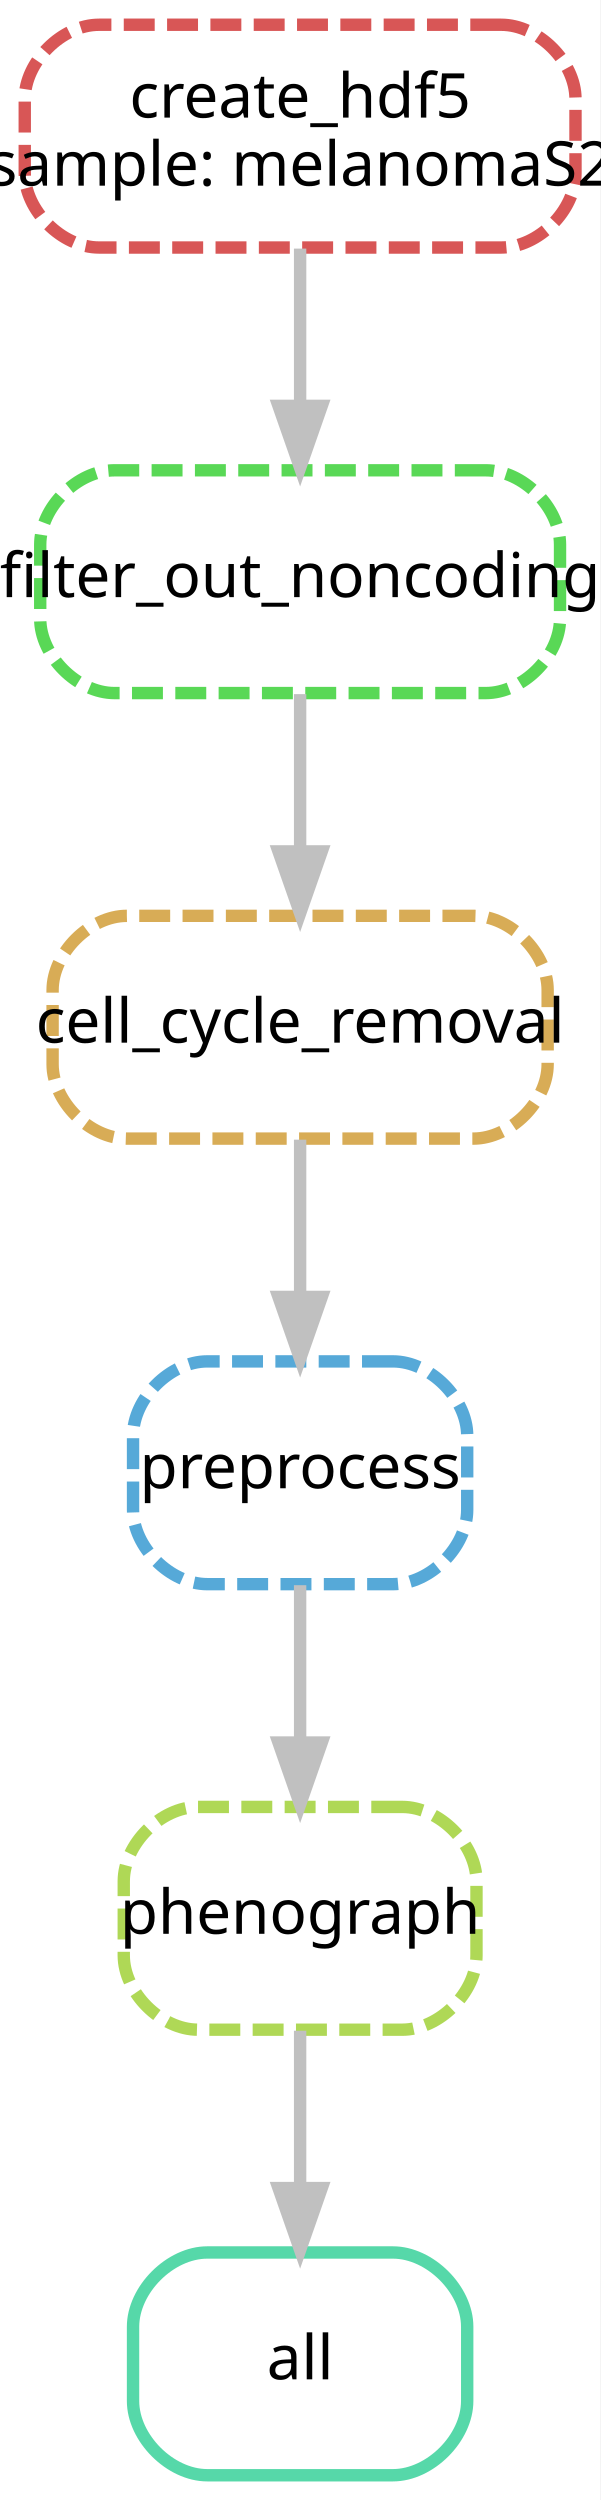
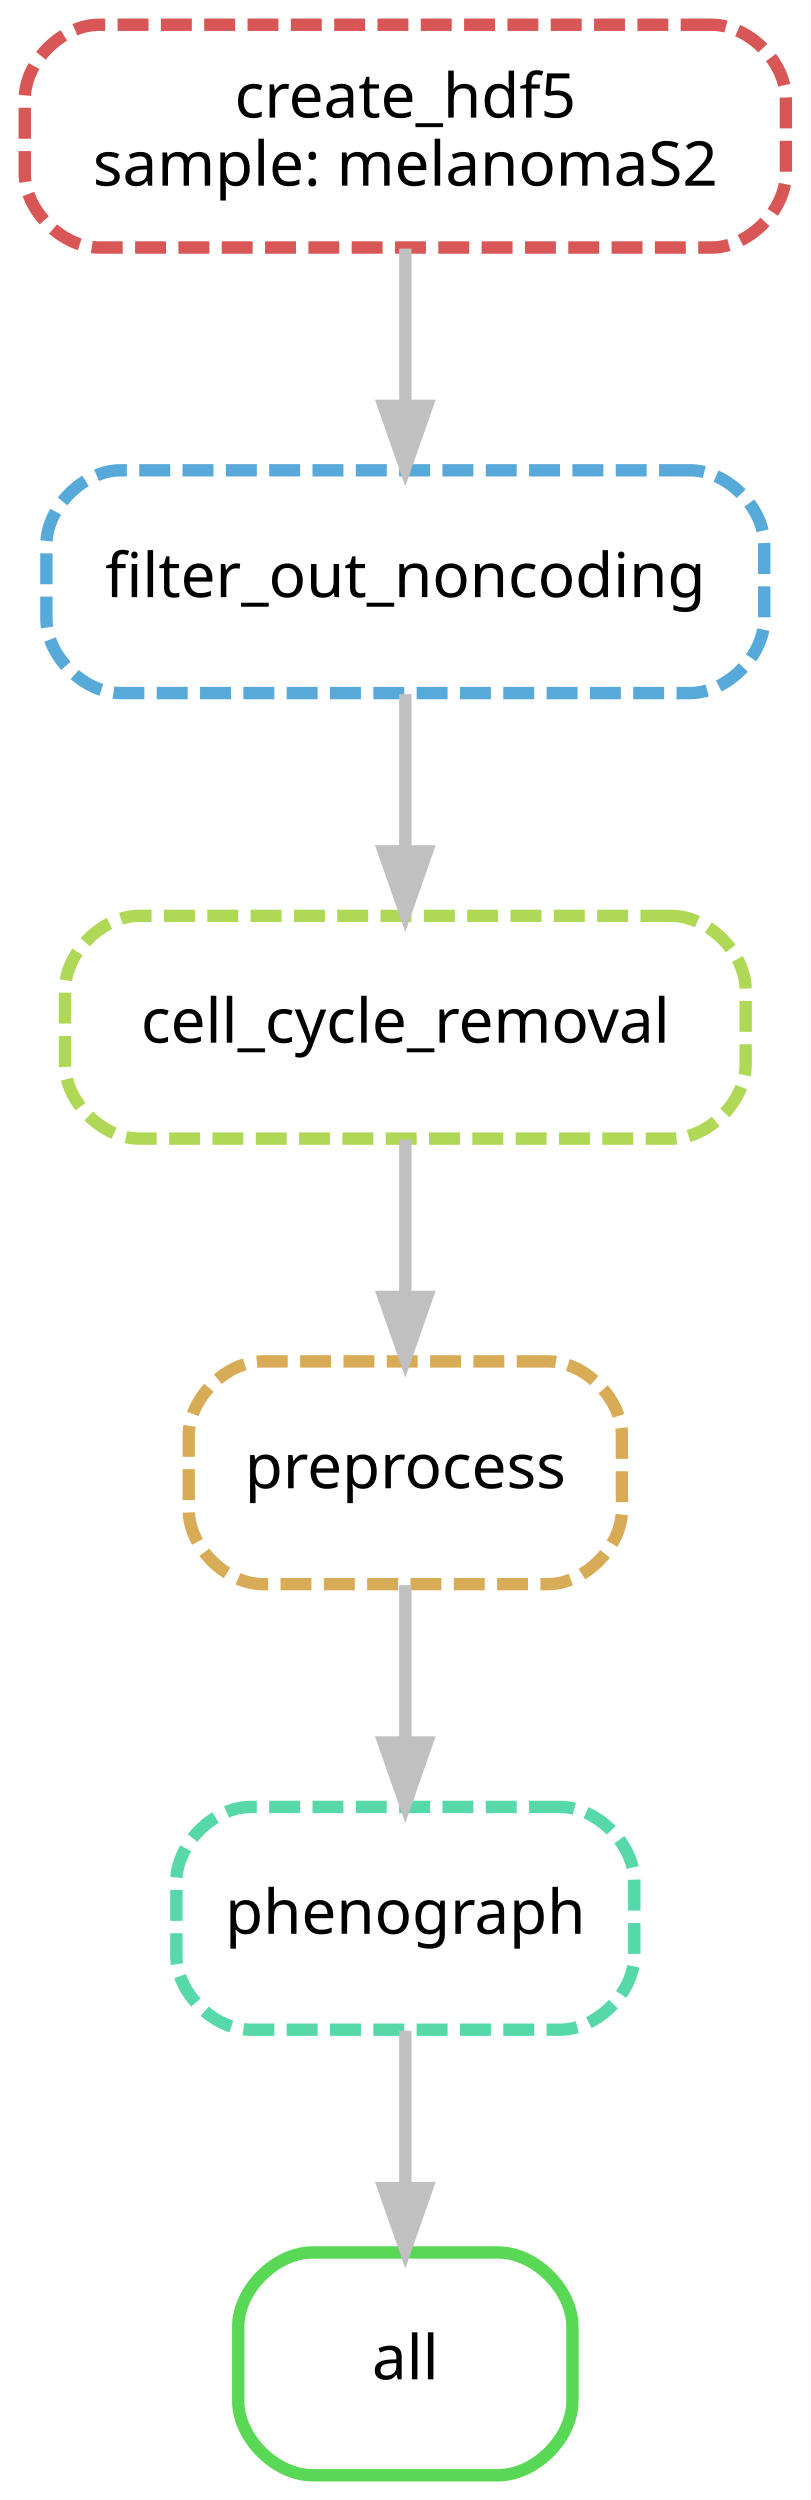
- <svg xmlns="http://www.w3.org/2000/svg" width="97pt" height="404pt" viewBox="0.00 0.00 97.00 404.00">
+ <svg xmlns="http://www.w3.org/2000/svg" width="131pt" height="404pt" viewBox="0.00 0.00 131.00 404.00">
  <g id="graph0" class="graph" transform="scale(1 1) rotate(0) translate(4 400)">
-     <polygon fill="#ffffff" stroke="transparent" points="-4,4 -4,-400 93,-400 93,4 -4,4" />
+     <polygon fill="#ffffff" stroke="transparent" points="-4,4 -4,-400 127,-400 127,4 -4,4" />
    <g id="node1" class="node">
-       <path fill="none" stroke="#56d8a9" stroke-width="2" d="M59.5,-36C59.5,-36 29.5,-36 29.5,-36 23.5,-36 17.5,-30 17.5,-24 17.5,-24 17.5,-12 17.5,-12 17.5,-6 23.5,0 29.5,0 29.5,0 59.5,0 59.5,0 65.5,0 71.5,-6 71.5,-12 71.5,-12 71.5,-24 71.5,-24 71.5,-30 65.5,-36 59.5,-36" />
-       <text text-anchor="middle" x="44.5" y="-15.5" font-family="sans" font-size="10.00" fill="#000000">all</text>
+       <path fill="none" stroke="#59d856" stroke-width="2" d="M76.5,-36C76.5,-36 46.5,-36 46.5,-36 40.5,-36 34.5,-30 34.5,-24 34.5,-24 34.5,-12 34.5,-12 34.5,-6 40.5,0 46.5,0 46.5,0 76.5,0 76.5,0 82.5,0 88.5,-6 88.5,-12 88.5,-12 88.5,-24 88.5,-24 88.5,-30 82.5,-36 76.5,-36" />
+       <text text-anchor="middle" x="61.5" y="-15.5" font-family="sans" font-size="10.00" fill="#000000">all</text>
    </g>
    <g id="node2" class="node">
-       <path fill="none" stroke="#afd856" stroke-width="2" stroke-dasharray="5,2" d="M61,-108C61,-108 28,-108 28,-108 22,-108 16,-102 16,-96 16,-96 16,-84 16,-84 16,-78 22,-72 28,-72 28,-72 61,-72 61,-72 67,-72 73,-78 73,-84 73,-84 73,-96 73,-96 73,-102 67,-108 61,-108" />
-       <text text-anchor="middle" x="44.5" y="-87.5" font-family="sans" font-size="10.00" fill="#000000">phenograph</text>
+       <path fill="none" stroke="#56d8a9" stroke-width="2" stroke-dasharray="5,2" d="M86.5,-108C86.5,-108 36.5,-108 36.5,-108 30.5,-108 24.5,-102 24.5,-96 24.5,-96 24.5,-84 24.5,-84 24.5,-78 30.5,-72 36.5,-72 36.5,-72 86.5,-72 86.5,-72 92.5,-72 98.5,-78 98.5,-84 98.5,-84 98.5,-96 98.5,-96 98.5,-102 92.5,-108 86.5,-108" />
+       <text text-anchor="middle" x="61.5" y="-87.5" font-family="sans" font-size="10.00" fill="#000000">phenograph</text>
    </g>
    <g id="edge1" class="edge">
-       <path fill="none" stroke="#c0c0c0" stroke-width="2" d="M44.5,-71.831C44.5,-64.131 44.5,-54.974 44.5,-46.417" />
-       <polygon fill="#c0c0c0" stroke="#c0c0c0" stroke-width="2" points="48,-46.413 44.5,-36.413 41,-46.413 48,-46.413" />
+       <path fill="none" stroke="#c0c0c0" stroke-width="2" d="M61.5,-71.831C61.5,-64.131 61.5,-54.974 61.5,-46.417" />
+       <polygon fill="#c0c0c0" stroke="#c0c0c0" stroke-width="2" points="65,-46.413 61.5,-36.413 58,-46.413 65,-46.413" />
    </g>
    <g id="node3" class="node">
-       <path fill="none" stroke="#56a9d8" stroke-width="2" stroke-dasharray="5,2" d="M59.5,-180C59.5,-180 29.5,-180 29.5,-180 23.5,-180 17.5,-174 17.5,-168 17.5,-168 17.5,-156 17.5,-156 17.5,-150 23.5,-144 29.5,-144 29.5,-144 59.5,-144 59.5,-144 65.5,-144 71.5,-150 71.5,-156 71.5,-156 71.5,-168 71.5,-168 71.5,-174 65.5,-180 59.5,-180" />
-       <text text-anchor="middle" x="44.5" y="-159.5" font-family="sans" font-size="10.00" fill="#000000">preprocess</text>
+       <path fill="none" stroke="#d8ac56" stroke-width="2" stroke-dasharray="5,2" d="M84.5,-180C84.5,-180 38.5,-180 38.5,-180 32.5,-180 26.5,-174 26.5,-168 26.5,-168 26.5,-156 26.5,-156 26.5,-150 32.5,-144 38.5,-144 38.5,-144 84.5,-144 84.5,-144 90.5,-144 96.5,-150 96.5,-156 96.5,-156 96.5,-168 96.5,-168 96.5,-174 90.5,-180 84.5,-180" />
+       <text text-anchor="middle" x="61.5" y="-159.5" font-family="sans" font-size="10.00" fill="#000000">preprocess</text>
    </g>
    <g id="edge2" class="edge">
-       <path fill="none" stroke="#c0c0c0" stroke-width="2" d="M44.5,-143.831C44.5,-136.131 44.5,-126.974 44.5,-118.417" />
-       <polygon fill="#c0c0c0" stroke="#c0c0c0" stroke-width="2" points="48,-118.413 44.5,-108.413 41,-118.413 48,-118.413" />
+       <path fill="none" stroke="#c0c0c0" stroke-width="2" d="M61.5,-143.831C61.5,-136.131 61.5,-126.974 61.5,-118.417" />
+       <polygon fill="#c0c0c0" stroke="#c0c0c0" stroke-width="2" points="65,-118.413 61.5,-108.413 58,-118.413 65,-118.413" />
    </g>
    <g id="node4" class="node">
-       <path fill="none" stroke="#d8ac56" stroke-width="2" stroke-dasharray="5,2" d="M72.5,-252C72.5,-252 16.5,-252 16.5,-252 10.5,-252 4.5,-246 4.5,-240 4.5,-240 4.5,-228 4.5,-228 4.5,-222 10.5,-216 16.5,-216 16.5,-216 72.5,-216 72.5,-216 78.5,-216 84.5,-222 84.5,-228 84.5,-228 84.5,-240 84.5,-240 84.5,-246 78.5,-252 72.5,-252" />
-       <text text-anchor="middle" x="44.5" y="-231.5" font-family="sans" font-size="10.00" fill="#000000">cell_cycle_removal</text>
+       <path fill="none" stroke="#afd856" stroke-width="2" stroke-dasharray="5,2" d="M104.5,-252C104.5,-252 18.5,-252 18.5,-252 12.5,-252 6.5,-246 6.5,-240 6.5,-240 6.5,-228 6.5,-228 6.5,-222 12.5,-216 18.5,-216 18.5,-216 104.5,-216 104.5,-216 110.5,-216 116.5,-222 116.5,-228 116.5,-228 116.5,-240 116.5,-240 116.5,-246 110.5,-252 104.5,-252" />
+       <text text-anchor="middle" x="61.5" y="-231.5" font-family="sans" font-size="10.00" fill="#000000">cell_cycle_removal</text>
    </g>
    <g id="edge3" class="edge">
-       <path fill="none" stroke="#c0c0c0" stroke-width="2" d="M44.5,-215.831C44.5,-208.131 44.5,-198.974 44.5,-190.417" />
-       <polygon fill="#c0c0c0" stroke="#c0c0c0" stroke-width="2" points="48,-190.413 44.5,-180.413 41,-190.413 48,-190.413" />
+       <path fill="none" stroke="#c0c0c0" stroke-width="2" d="M61.5,-215.831C61.5,-208.131 61.5,-198.974 61.5,-190.417" />
+       <polygon fill="#c0c0c0" stroke="#c0c0c0" stroke-width="2" points="65,-190.413 61.5,-180.413 58,-190.413 65,-190.413" />
    </g>
    <g id="node5" class="node">
-       <path fill="none" stroke="#59d856" stroke-width="2" stroke-dasharray="5,2" d="M74.5,-324C74.5,-324 14.5,-324 14.5,-324 8.5,-324 2.5,-318 2.5,-312 2.5,-312 2.5,-300 2.5,-300 2.5,-294 8.5,-288 14.5,-288 14.5,-288 74.5,-288 74.5,-288 80.5,-288 86.5,-294 86.5,-300 86.5,-300 86.5,-312 86.5,-312 86.5,-318 80.5,-324 74.5,-324" />
-       <text text-anchor="middle" x="44.5" y="-303.5" font-family="sans" font-size="10.00" fill="#000000">filter_out_noncoding</text>
+       <path fill="none" stroke="#56a9d8" stroke-width="2" stroke-dasharray="5,2" d="M107.5,-324C107.5,-324 15.5,-324 15.5,-324 9.5,-324 3.5,-318 3.5,-312 3.5,-312 3.5,-300 3.5,-300 3.5,-294 9.5,-288 15.5,-288 15.5,-288 107.5,-288 107.5,-288 113.5,-288 119.5,-294 119.5,-300 119.5,-300 119.5,-312 119.5,-312 119.5,-318 113.5,-324 107.5,-324" />
+       <text text-anchor="middle" x="61.5" y="-303.5" font-family="sans" font-size="10.00" fill="#000000">filter_out_noncoding</text>
    </g>
    <g id="edge4" class="edge">
-       <path fill="none" stroke="#c0c0c0" stroke-width="2" d="M44.5,-287.831C44.5,-280.131 44.5,-270.974 44.5,-262.417" />
-       <polygon fill="#c0c0c0" stroke="#c0c0c0" stroke-width="2" points="48,-262.413 44.5,-252.413 41,-262.413 48,-262.413" />
+       <path fill="none" stroke="#c0c0c0" stroke-width="2" d="M61.5,-287.831C61.5,-280.131 61.5,-270.974 61.5,-262.417" />
+       <polygon fill="#c0c0c0" stroke="#c0c0c0" stroke-width="2" points="65,-262.413 61.5,-252.413 58,-262.413 65,-262.413" />
    </g>
    <g id="node6" class="node">
-       <path fill="none" stroke="#d85656" stroke-width="2" stroke-dasharray="5,2" d="M77,-396C77,-396 12,-396 12,-396 6,-396 0,-390 0,-384 0,-384 0,-372 0,-372 0,-366 6,-360 12,-360 12,-360 77,-360 77,-360 83,-360 89,-366 89,-372 89,-372 89,-384 89,-384 89,-390 83,-396 77,-396" />
-       <text text-anchor="middle" x="44.5" y="-381" font-family="sans" font-size="10.00" fill="#000000">create_hdf5</text>
-       <text text-anchor="middle" x="44.5" y="-370" font-family="sans" font-size="10.00" fill="#000000">sample: melanomaS2</text>
+       <path fill="none" stroke="#d85656" stroke-width="2" stroke-dasharray="5,2" d="M111,-396C111,-396 12,-396 12,-396 6,-396 0,-390 0,-384 0,-384 0,-372 0,-372 0,-366 6,-360 12,-360 12,-360 111,-360 111,-360 117,-360 123,-366 123,-372 123,-372 123,-384 123,-384 123,-390 117,-396 111,-396" />
+       <text text-anchor="middle" x="61.5" y="-381" font-family="sans" font-size="10.00" fill="#000000">create_hdf5</text>
+       <text text-anchor="middle" x="61.5" y="-370" font-family="sans" font-size="10.00" fill="#000000">sample: melanomaS2</text>
    </g>
    <g id="edge5" class="edge">
-       <path fill="none" stroke="#c0c0c0" stroke-width="2" d="M44.5,-359.831C44.5,-352.131 44.5,-342.974 44.5,-334.417" />
-       <polygon fill="#c0c0c0" stroke="#c0c0c0" stroke-width="2" points="48,-334.413 44.5,-324.413 41,-334.413 48,-334.413" />
+       <path fill="none" stroke="#c0c0c0" stroke-width="2" d="M61.5,-359.831C61.5,-352.131 61.5,-342.974 61.5,-334.417" />
+       <polygon fill="#c0c0c0" stroke="#c0c0c0" stroke-width="2" points="65,-334.413 61.5,-324.413 58,-334.413 65,-334.413" />
    </g>
  </g>
</svg>
